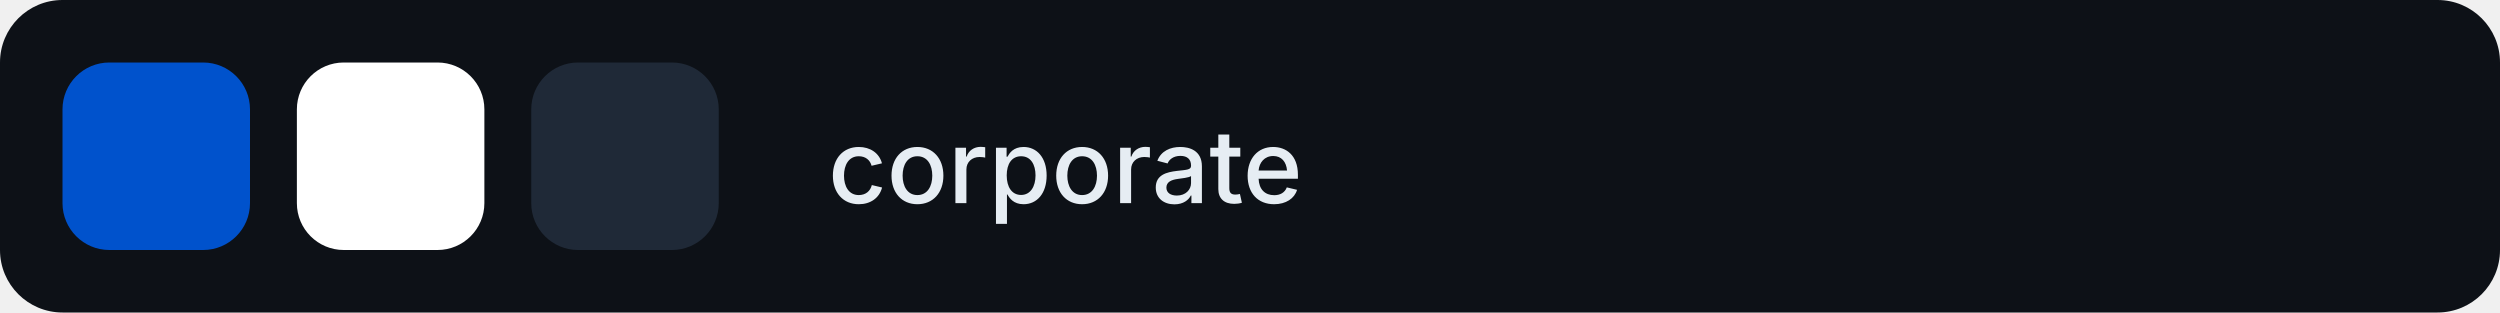
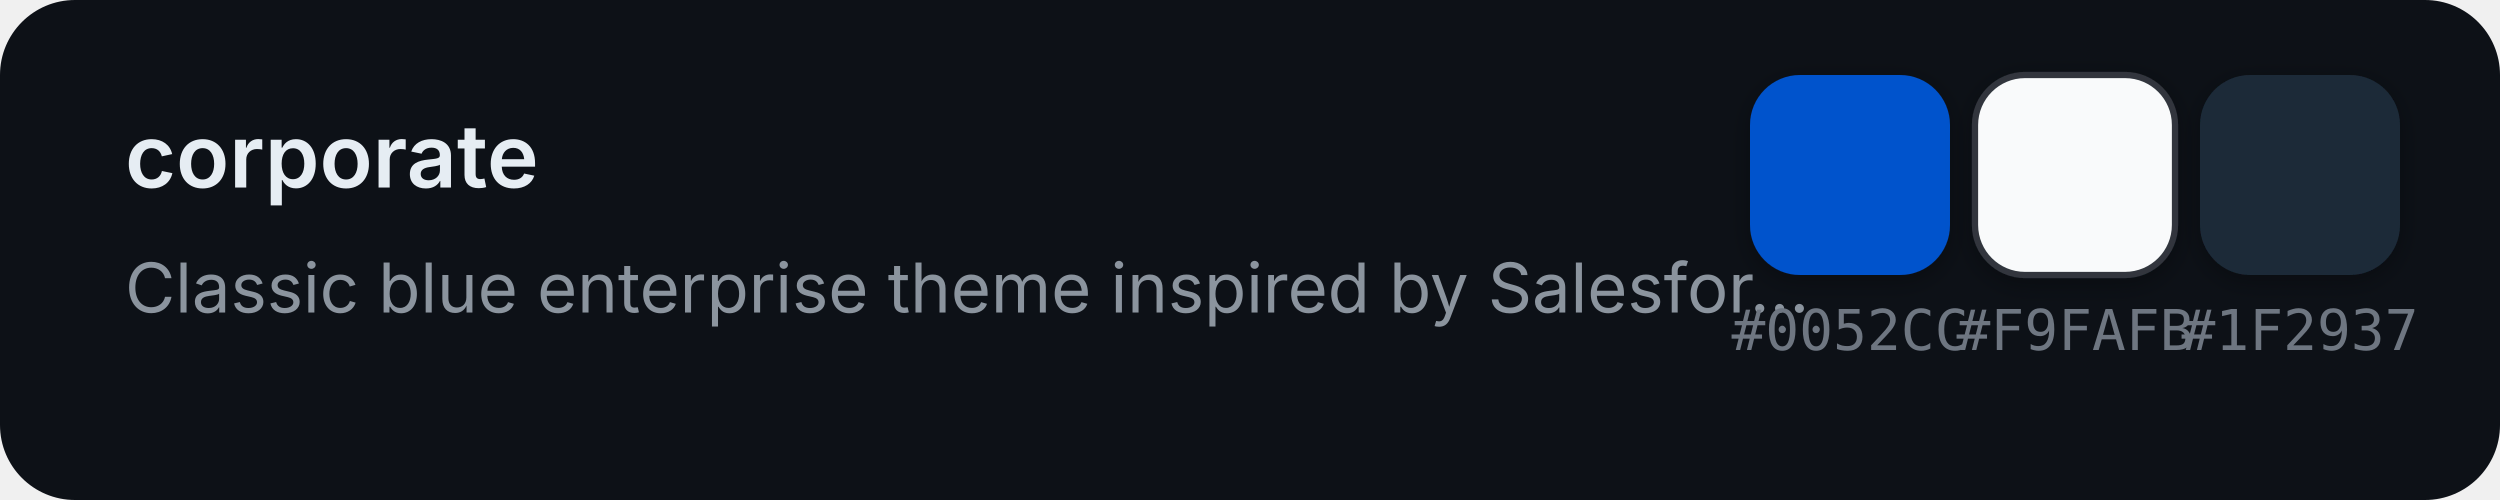
- <svg xmlns="http://www.w3.org/2000/svg" width="320" height="40" viewBox="0 0 320 40">
-   <rect width="320" height="40" fill="#0d1117" rx="8" />
-   <text x="106" y="26" font-family="system-ui, -apple-system, sans-serif" font-size="13" font-weight="500" fill="#e6edf3">corporate</text>
-   <rect x="8" y="8" width="24" height="24" rx="6" fill="#0052CC" />
-   <rect x="38" y="8" width="24" height="24" rx="6" fill="#FFFFFF" />
-   <rect x="68" y="8" width="24" height="24" rx="6" fill="#1F2937" />
+ <svg xmlns="http://www.w3.org/2000/svg" width="400" height="80" viewBox="0 0 400 80">
+   <defs>
+     <style>
+       .bg { fill: #0d1117; }
+       .text { font-family: system-ui, -apple-system, sans-serif; fill: #e6edf3; }
+       .label { font-size: 14px; font-weight: 600; }
+       .desc { font-size: 11px; fill: #8b949e; }
+       .hex { font-size: 9px; fill: #6e7681; font-family: 'JetBrains Mono', monospace; }
+     </style>
+     <filter id="shadow" x="-20%" y="-20%" width="140%" height="140%">
+       <feDropShadow dx="0" dy="1" stdDeviation="2" flood-opacity="0.3" />
+     </filter>
+   </defs>
+   <rect width="400" height="80" fill="#0d1117" rx="12" />
+   <text x="20" y="30" class="text label">corporate</text>
+   <text x="20" y="50" class="text desc">Classic blue enterprise theme inspired by Salesfor...</text>
+   <rect x="280" y="12" width="32" height="32" rx="8" fill="#0052CC" filter="url(#shadow)" />
+   <text x="296" y="56" class="hex" text-anchor="middle">#0052CC</text>
+   <rect x="316" y="12" width="32" height="32" rx="8" fill="#F9FAFB" stroke="#30363d" stroke-width="1" filter="url(#shadow)" />
+   <text x="332" y="56" class="hex" text-anchor="middle">#F9FAFB</text>
+   <rect x="352" y="12" width="32" height="32" rx="8" fill="#1F2937" filter="url(#shadow)" />
+   <text x="368" y="56" class="hex" text-anchor="middle">#1F2937</text>
</svg>
